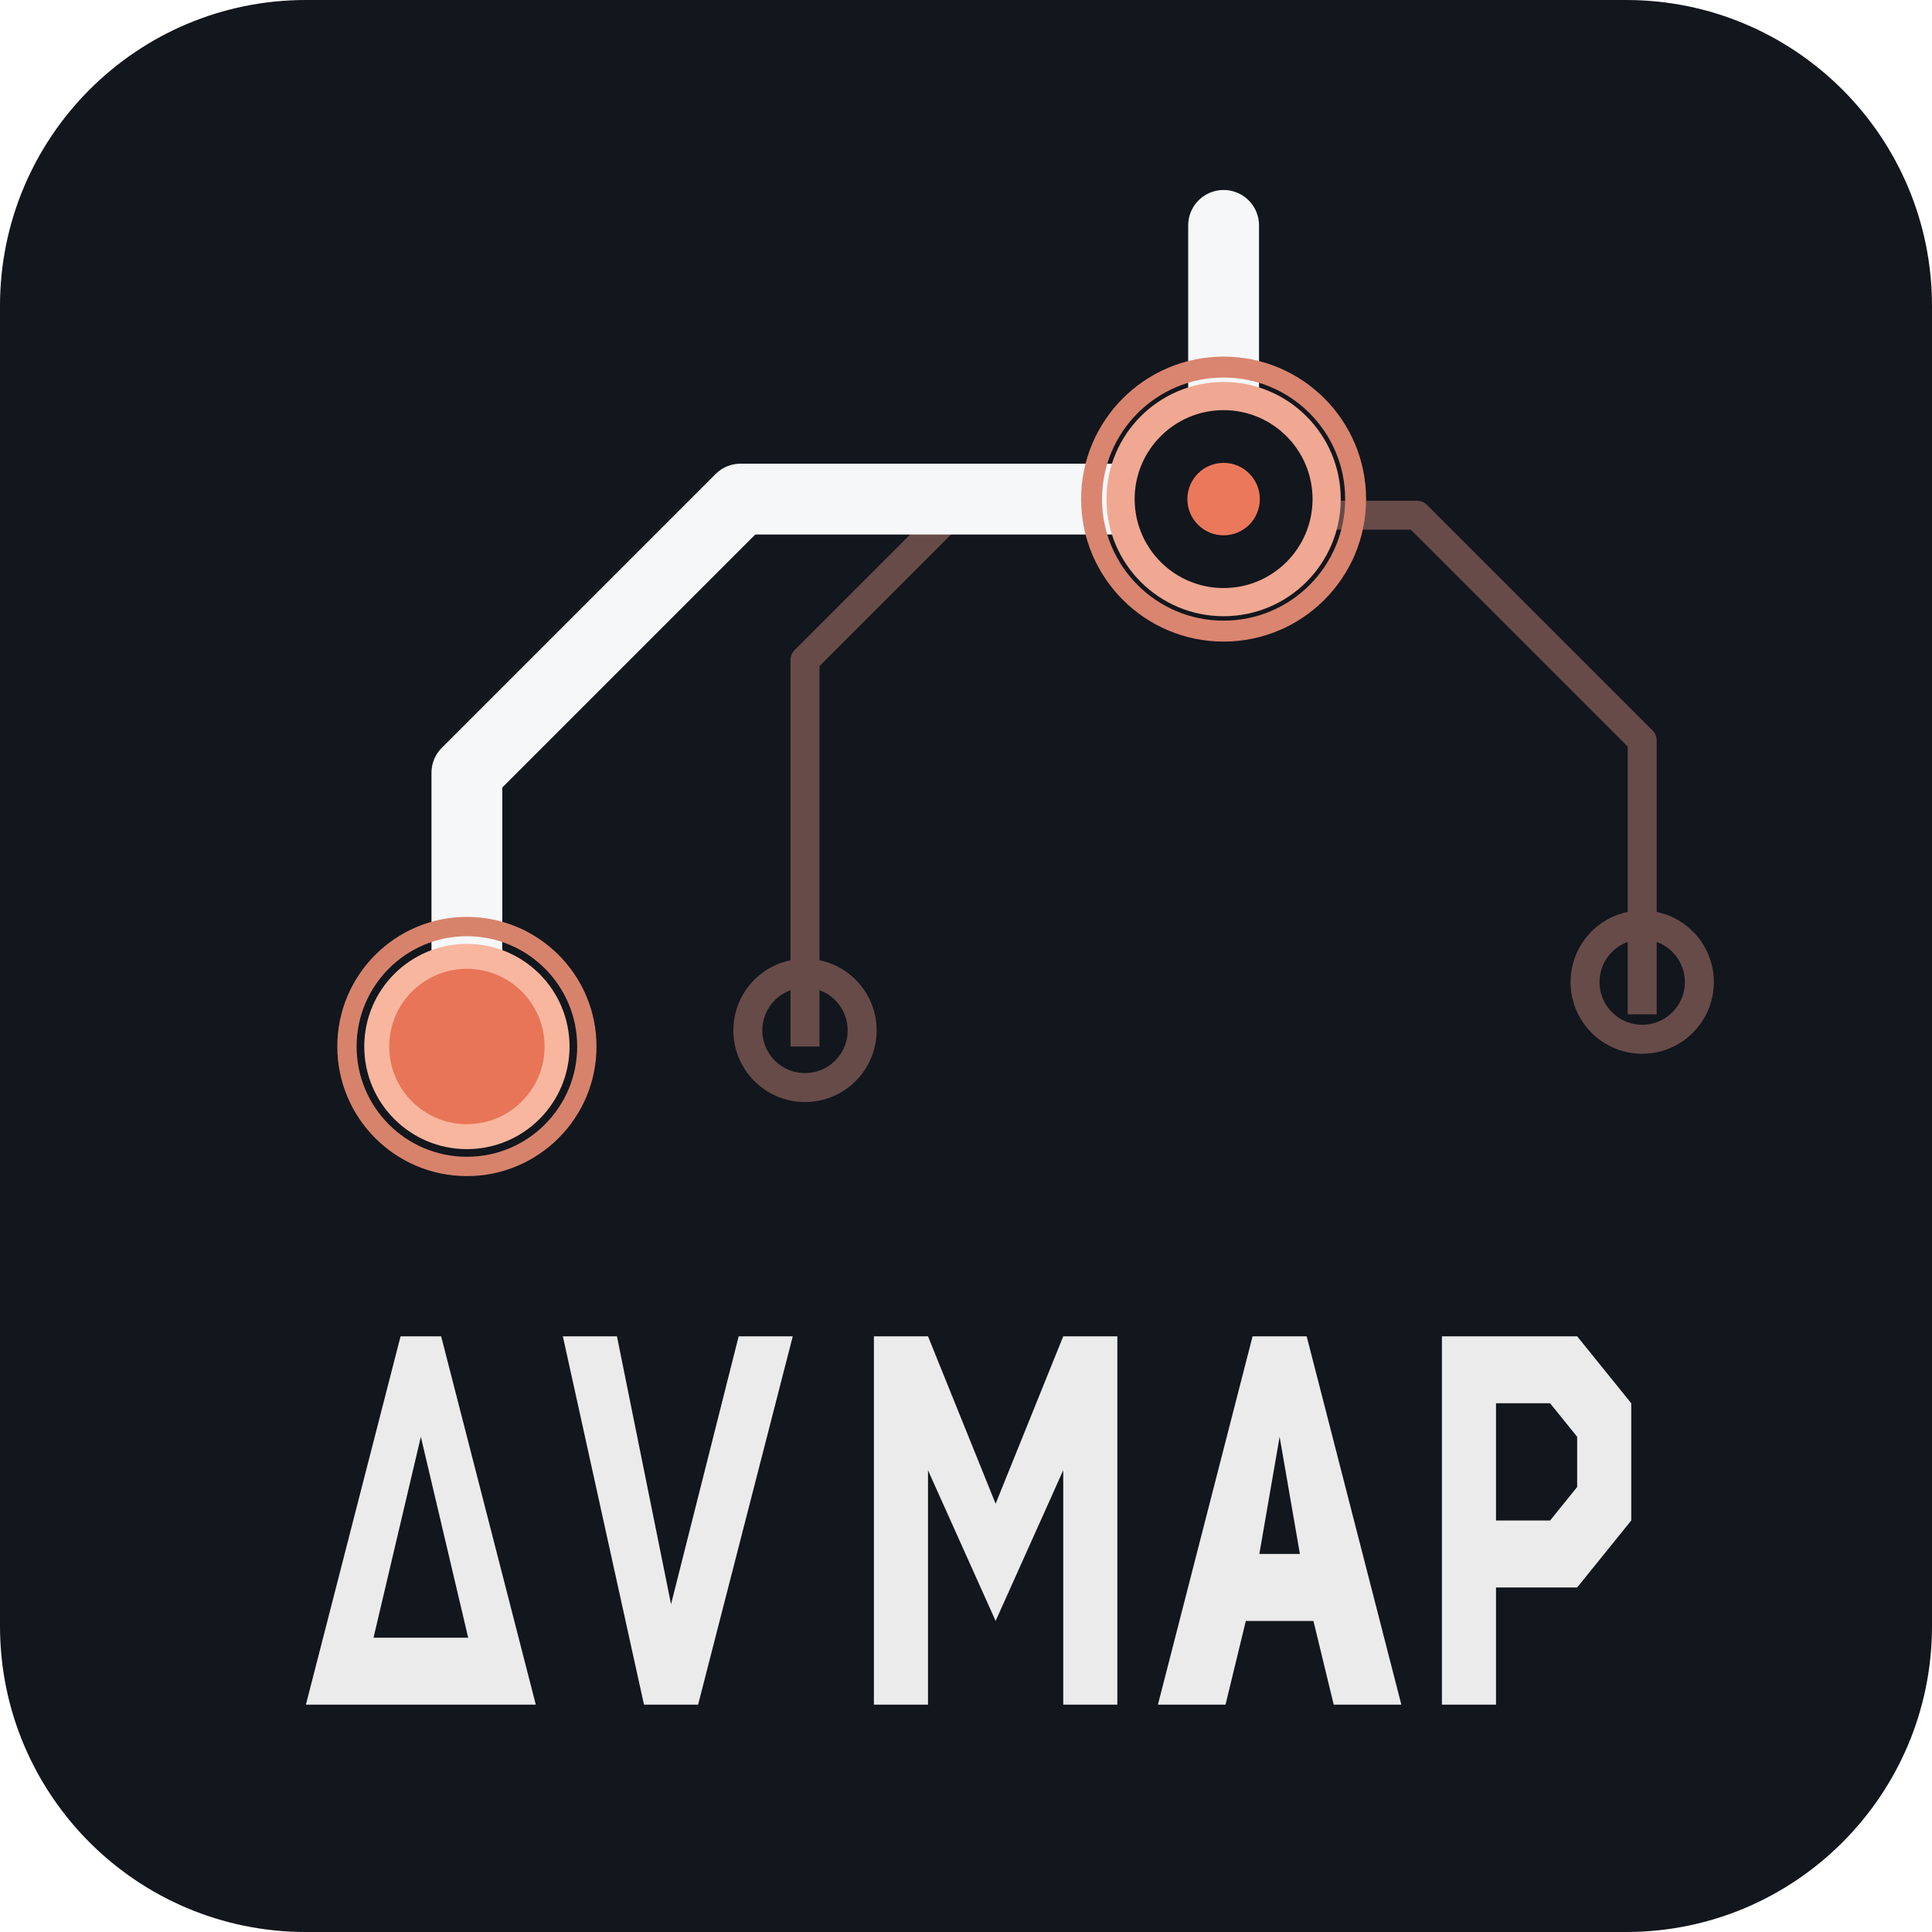
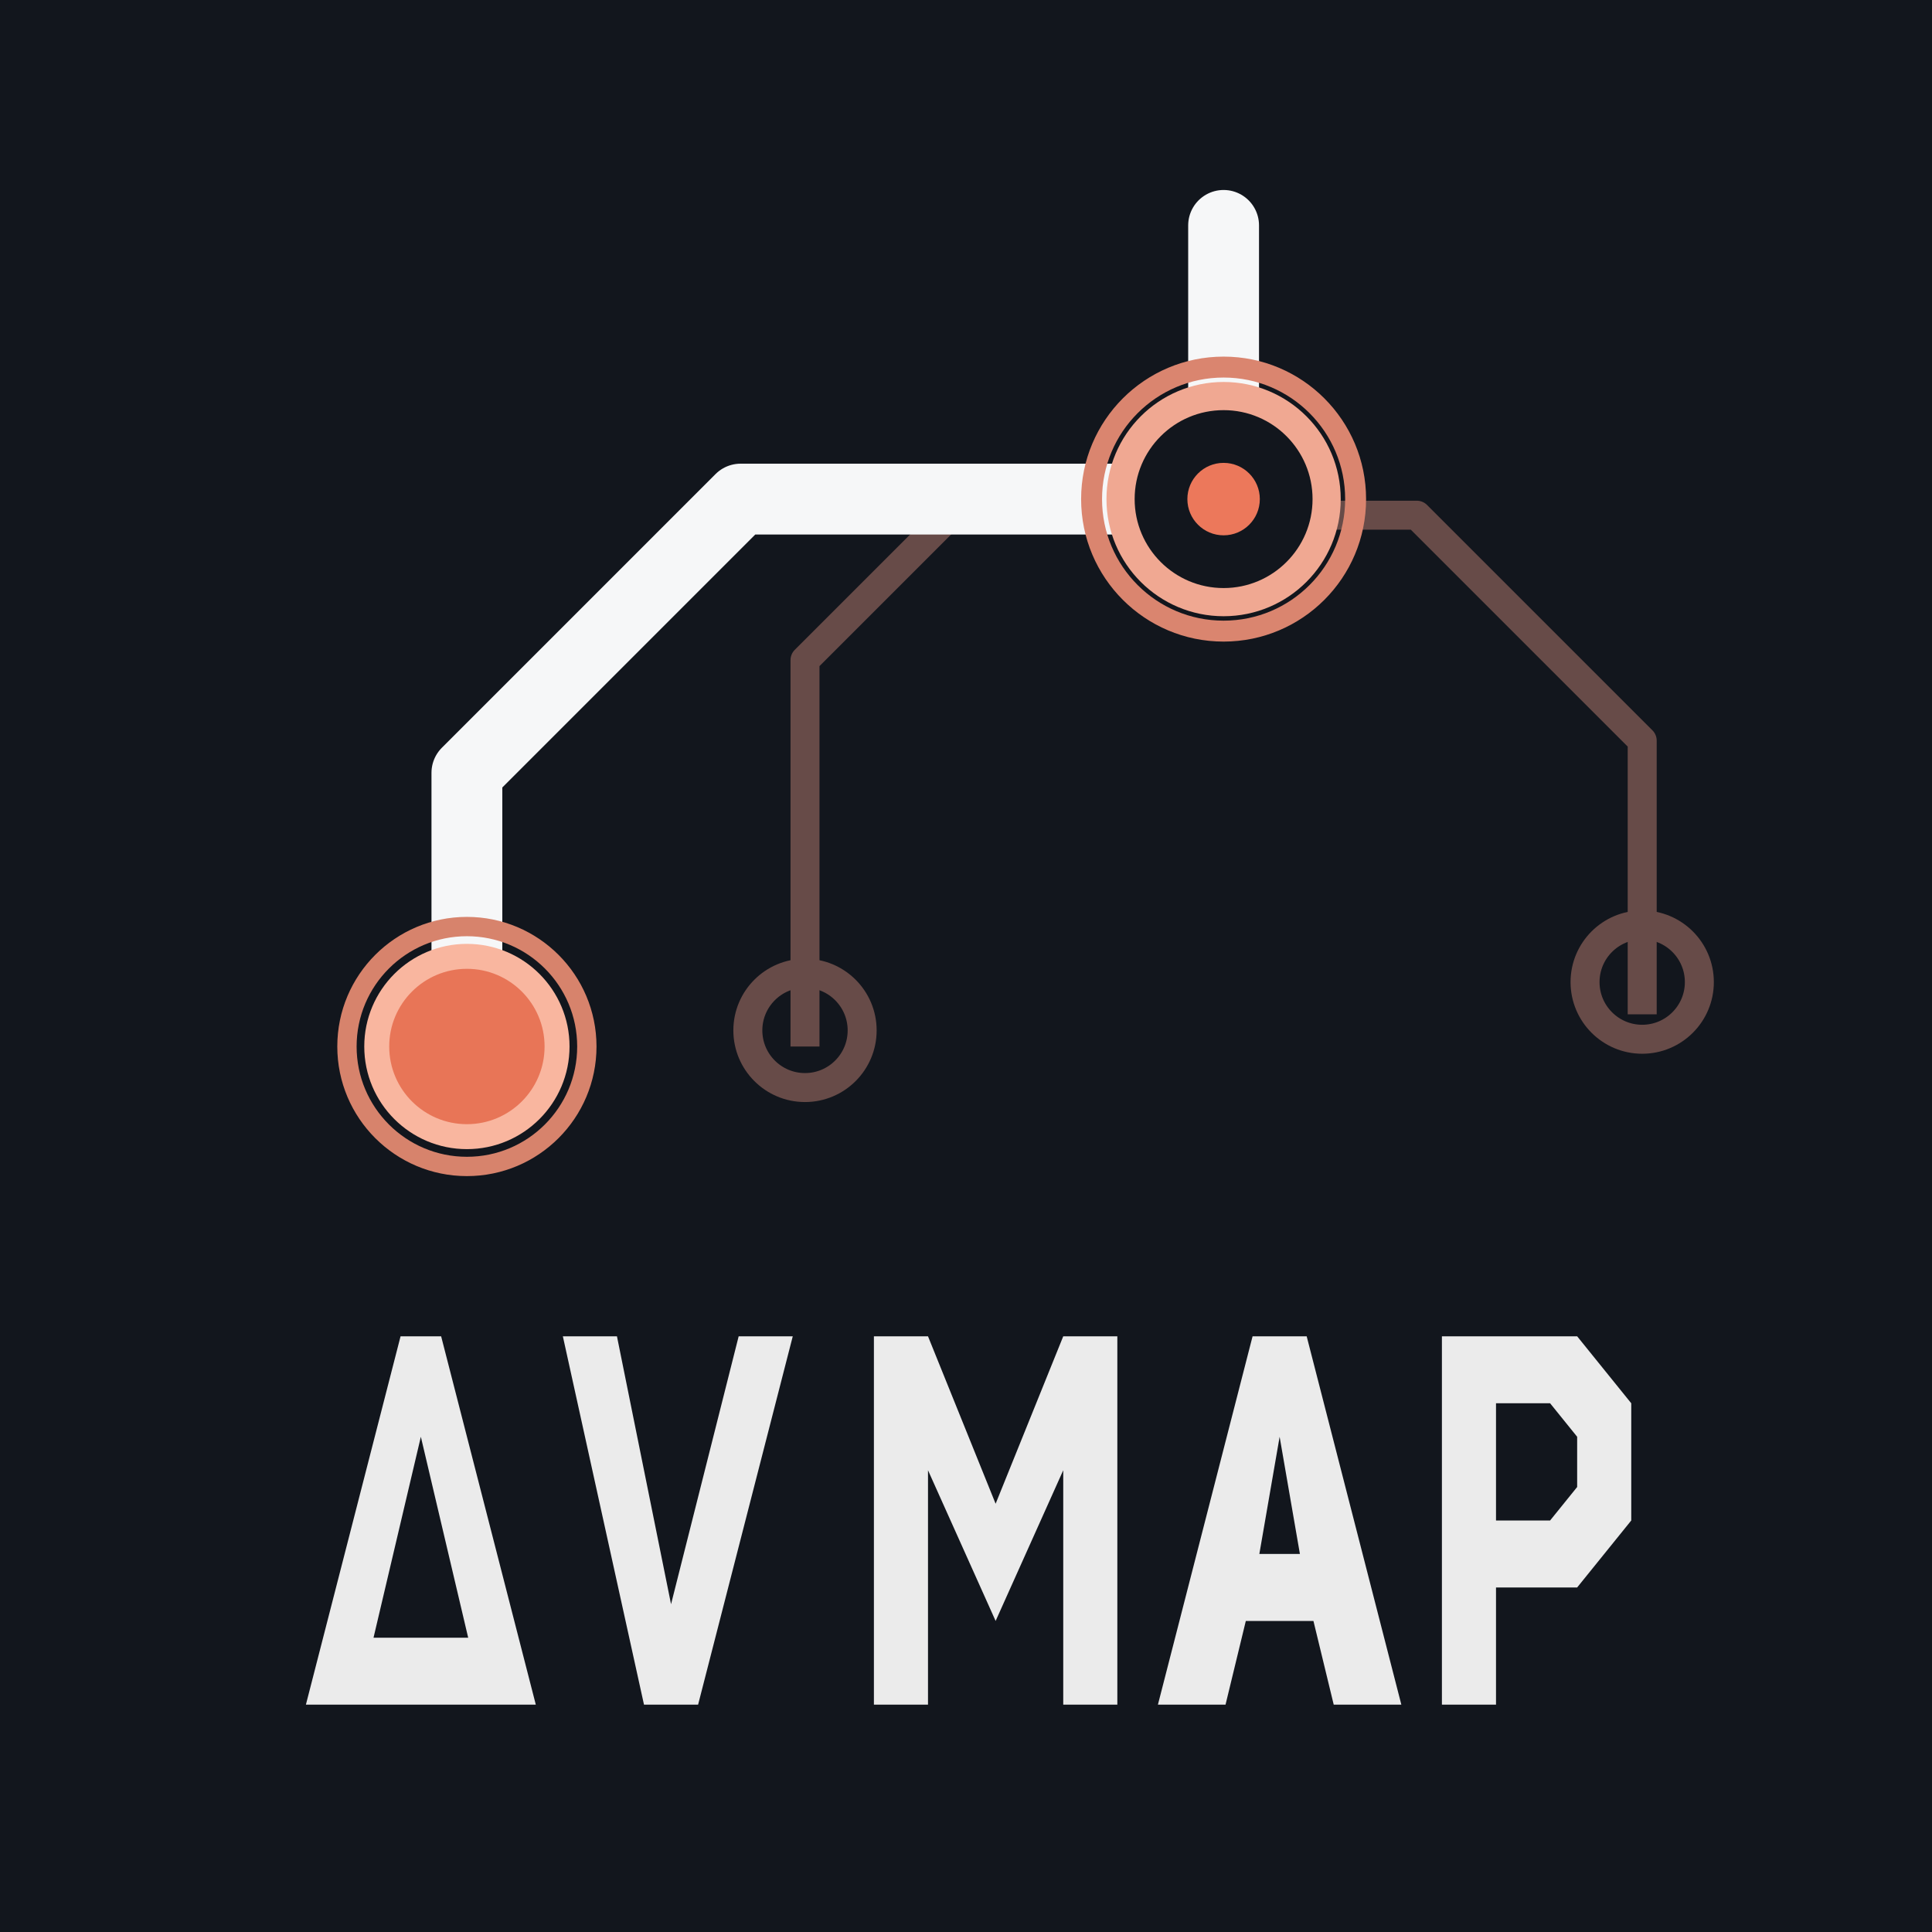
<svg xmlns="http://www.w3.org/2000/svg" width="240" height="240" viewBox="0 0 120 120" role="img" aria-labelledby="title description">
-   <rect id="tile" width="120" height="120" rx="19" fill="#12161D" />
+   <rect id="tile" width="120" height="120" fill="#12161D" />
  <g id="inactive-branches" fill="none" stroke="#674B48" stroke-width="1.8" stroke-linejoin="round">
    <path d="M59 32L50 41V65M76 32H88L102 46V63" />
    <circle cx="50" cy="64" r="3.55" />
    <circle cx="102" cy="61" r="3.55" />
  </g>
  <path id="selected-route" d="M76 14V31H46L29 48V65" fill="none" stroke="#F6F7F8" stroke-width="4.4" stroke-linecap="round" stroke-linejoin="round" />
  <g id="orbit-and-surface">
    <circle cx="76" cy="31" r="6.4" fill="#12161D" stroke="#F0A892" stroke-width="1.75" />
    <circle cx="76" cy="31" r="8.2" fill="none" stroke="#DA856F" stroke-width="1.3" />
    <circle cx="76" cy="31" r="2.25" fill="#EC785B" />
    <circle cx="29" cy="65" r="5.6" fill="#E87557" stroke="#F9B69F" stroke-width="1.55" />
    <circle cx="29" cy="65" r="7.45" fill="none" stroke="#D7836C" stroke-width="1.2" />
  </g>
  <g id="wordmark" fill="#EBEBEB" transform="translate(19 83) scale(.84 1.04)">
    <path d="M0 22L7 0H10L17 22Z M5 18H12L8.5 6Z" fill-rule="evenodd" />
    <path d="M19 0H23L27 16 32 0H36L29 22H25Z" />
    <path d="M42 22V0H46L51 10 56 0H60V22H56V8L51 17 46 8V22Z" />
    <path d="M63 22L70 0H74L81 22H76L74.5 17H69.5L68 22Z M70.5 13H73.5L72 6Z" fill-rule="evenodd" />
    <path d="M84 0H94L98 4V11L94 15H88V22H84Z M88 4V11H92L94 9V6L92 4Z" fill-rule="evenodd" />
  </g>
</svg>
